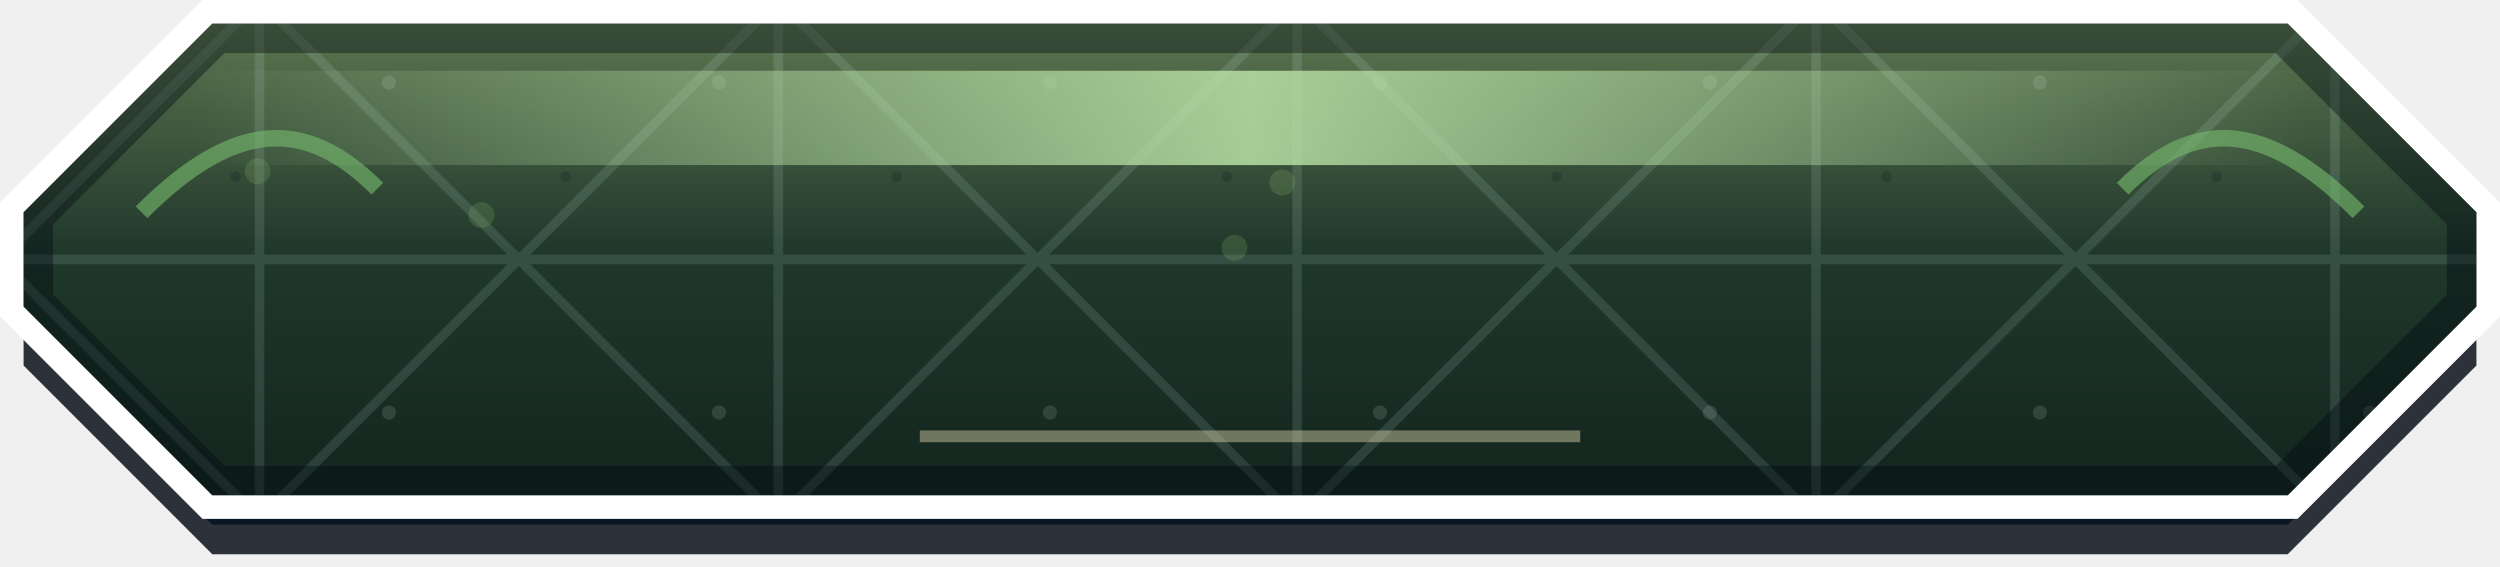
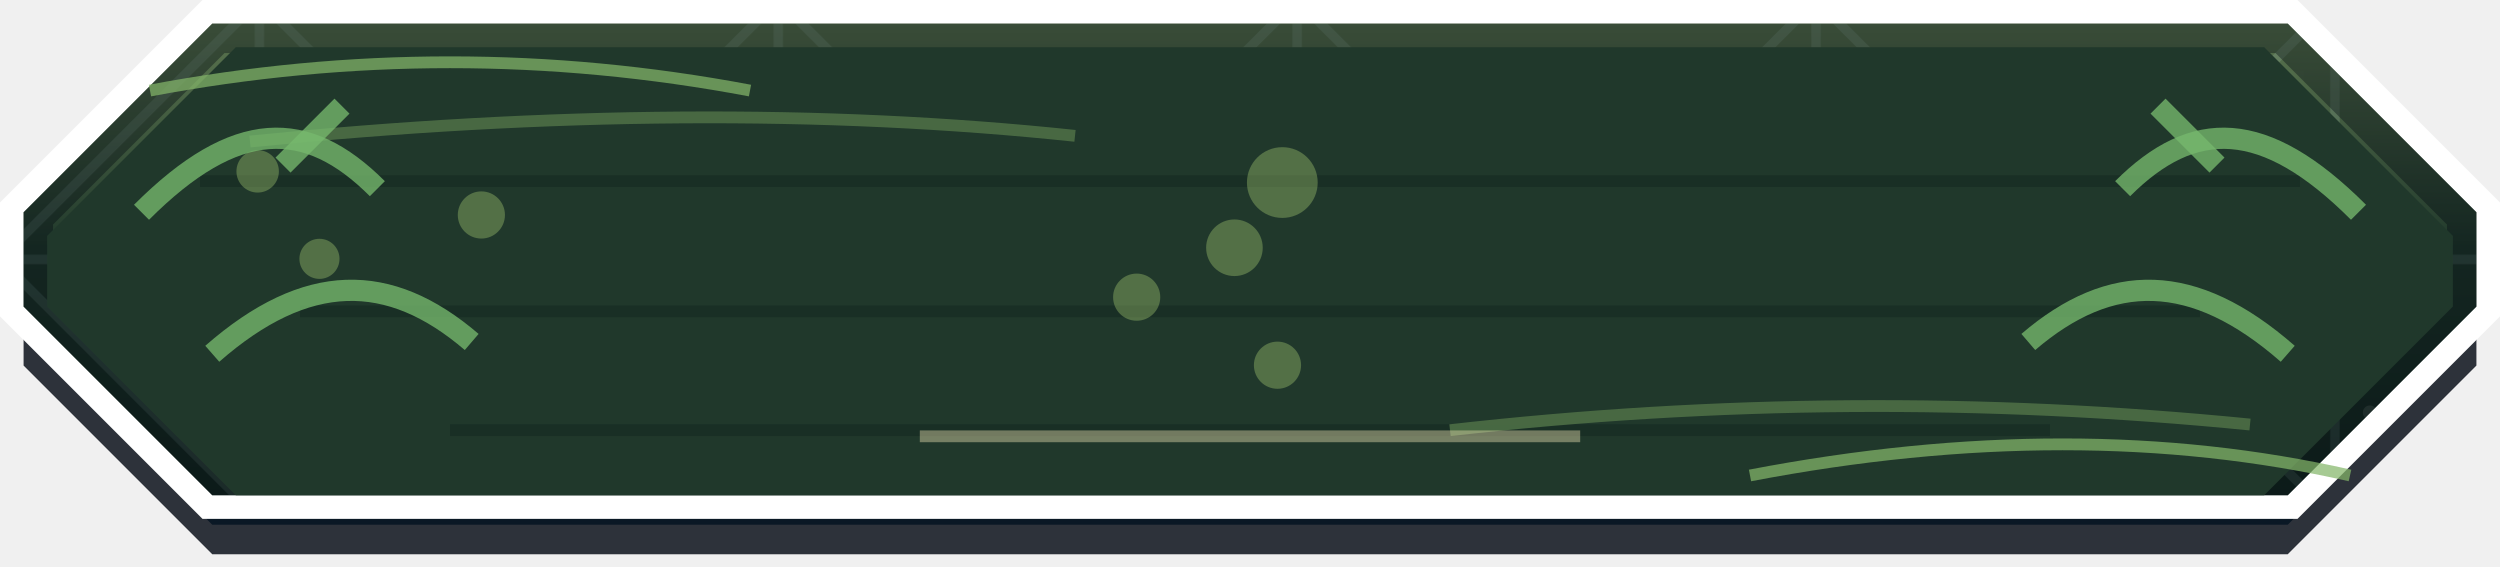
<svg xmlns="http://www.w3.org/2000/svg" width="424" height="96" viewBox="0 0 212 48" role="img" aria-label="M7 badge highlighted" data-style="m11-enchanted-forest@0.1.0" data-geometry-shape="chamfered-angular" data-corner-radius="2" data-end-cap-depth="16">
  <defs>
    <linearGradient id="m11-badge-212x48-highlighted-plate" x1="0" y1="0" x2="0" y2="1">
      <stop offset="0" stop-color="#5C7650" />
      <stop offset=".48" stop-color="#20382B" />
      <stop offset="1" stop-color="#13251E" />
    </linearGradient>
    <linearGradient id="m11-badge-212x48-highlighted-primary" x1="0" y1="0" x2="0" y2="1">
      <stop offset="0" stop-color="#F1E8C8" />
      <stop offset=".45" stop-color="#66D9B2" />
      <stop offset="1" stop-color="#2A856F" />
    </linearGradient>
    <linearGradient id="m11-badge-212x48-highlighted-energy" x1="0" y1="0" x2="1" y2="0">
      <stop offset="0" stop-color="#B8E0A5" stop-opacity="0" />
      <stop offset=".5" stop-color="#B8E0A5" stop-opacity=".86" />
      <stop offset="1" stop-color="#B8E0A5" stop-opacity="0" />
    </linearGradient>
    <pattern id="m11-badge-212x48-highlighted-grain" width="28" height="28" patternUnits="userSpaceOnUse">
      <circle cx="5" cy="7" r=".6" fill="#FFFFFF" fill-opacity=".12" />
      <circle cx="20" cy="15" r=".45" fill="#061321" fill-opacity=".2" />
    </pattern>
    <pattern id="m11-badge-212x48-highlighted-plate-pattern" width="44" height="44" patternUnits="userSpaceOnUse">
      <path d="M0 22H44M22 0V44M0 22L22 0 44 22 22 44Z" fill="none" stroke="#D8FBFF" stroke-opacity=".12" stroke-width=".8" />
    </pattern>
    <mask id="m11-badge-212x48-highlighted-mask">
      <path d="M18 2H194L210 18V26L194 42H18L2 26V18Z" fill="white" />
    </mask>
  </defs>
  <g opacity="1">
    <g id="m11-badge-212x48-highlighted-outer-shadow" data-layer="outer-shadow" transform="translate(0 5)">
      <path d="M18 2H194L210 18V26L194 42H18L2 26V18Z" fill="#020812" opacity=".82" />
    </g>
    <g id="m11-badge-212x48-highlighted-connected-depth" data-layer="connected-depth" transform="translate(0 2.5)">
      <path d="M18 2H194L210 18V26L194 42H18L2 26V18Z" fill="#071522" opacity=".9" />
    </g>
    <g id="m11-badge-212x48-highlighted-outer-frame" data-layer="outer-frame">
      <path d="M18 2H194L210 18V26L194 42H18L2 26V18Z" fill="#071421" stroke="#FFFFFF" stroke-width="4" stroke-linejoin="miter" />
    </g>
    <g id="m11-badge-212x48-highlighted-inner-plate-fill" data-layer="inner-plate-fill">
      <path d="M18 2H194L210 18V26L194 42H18L2 26V18Z" fill="url(#m11-badge-212x48-highlighted-plate)" />
    </g>
    <g id="m11-badge-212x48-highlighted-surface-grain" data-layer="surface-grain" data-material-source="m8-ice-grain" mask="url(#m11-badge-212x48-highlighted-mask)">
      <rect width="212" height="48" fill="url(#m11-badge-212x48-highlighted-grain)" />
    </g>
    <g id="m11-badge-212x48-highlighted-surface-pattern" data-layer="surface-pattern" data-material-source="m8-crystal-facet-pattern" mask="url(#m11-badge-212x48-highlighted-mask)">
      <rect width="212" height="48" fill="url(#m11-badge-212x48-highlighted-plate-pattern)" />
    </g>
    <g id="m11-badge-212x48-highlighted-side-bevel-shade" data-layer="side-bevel-shade" mask="url(#m11-badge-212x48-highlighted-mask)">
      <path d="M18 2H194L210 18V26L194 42H18L2 26V18Z" fill="none" stroke="#020812" stroke-opacity=".38" stroke-width="5" />
    </g>
    <g id="m11-badge-212x48-highlighted-top-bevel-highlight" data-layer="top-bevel-highlight" mask="url(#m11-badge-212x48-highlighted-mask)">
      <path d="M26 8H186" stroke="#FFFFFF" stroke-opacity=".55" stroke-width="3" stroke-linecap="square" />
    </g>
    <g id="m11-badge-212x48-highlighted-cold-edge-accent" data-layer="cold-edge-accent" data-material-source="m8-cold-edge-accent" mask="url(#m11-badge-212x48-highlighted-mask)">
      <rect x="16" y="6" width="180" height="8" fill="url(#m11-badge-212x48-highlighted-energy)" />
    </g>
    <g id="m11-badge-212x48-highlighted-ornament-decal" data-layer="ornament-decal" data-material-source="m7-ornament-marks" mask="url(#m11-badge-212x48-highlighted-mask)">
      <path d="M24 35h16M172 35h16" stroke="#E6FCFF" stroke-opacity=".5" stroke-width="2" />
    </g>
-     <g id="m11-badge-moss-variation" data-layer="forest-variation" data-variation-seed="51731" data-variation-baseline="false" fill="#9BCB78" fill-opacity=".18">
-       <circle cx="108.74" cy="15.48" r="1.1" />
-       <circle cx="104.68" cy="21.01" r="1.1" />
-       <circle cx="21.85" cy="14.53" r="1.1" />
-       <circle cx="40.82" cy="18.23" r="1.1" />
+     <g id="m11-badge-material-stack" data-layer="forest-material-stack" data-material-families="weathered-stone,dark-wood,moss-lichen">
+       <path d="M20 4H192L208 20V26L192 42H20L4 26V20Z" fill="#20382B" />
+       <path d="M16.96 15.36H195.04M25.44 26.4H186.56M38.16 36.48H173.84" stroke="#182E24" stroke-width="1" stroke-opacity=".82" />
+       <path d="M21.2 12Q59.36 8.16 91.16 11.52M122.96 36.48Q156.88 32.64 190.8 36" fill="none" stroke="#4D6E45" stroke-width="1" stroke-opacity=".9" />
+       <path d="M12.72 7.68Q38.16 2.88 63.6 7.68M148.4 40.32Q175.96 35.04 199.28 40.32" fill="none" stroke="#84B66A" stroke-width="1" stroke-opacity=".72" />
    </g>
-     <g id="m11-badge-leaf-vine-ornament" data-layer="forest-ornament" data-ornament="leaf-vine" data-ornament-count="4" fill="none" stroke="#76B86D" stroke-opacity=".62" stroke-width="1.4">
-       <path d="M12 18c8-8 14-8 20-2M200 18c-8-8-14-8-20-2" />
+     <g id="m11-badge-moss-variation" data-layer="forest-variation" data-variation-seed="51731" data-variation-baseline="false" fill="#A6CC72" fill-opacity=".38">
+       <circle cx="108.74" cy="15.48" r="3.0" />
+       <circle cx="104.68" cy="21.01" r="2.4" />
+       <circle cx="21.85" cy="14.53" r="1.8" />
+       <circle cx="40.82" cy="18.23" r="2.0" />
+       <circle cx="96.39" cy="25.20" r="2.0" />
+       <circle cx="108.33" cy="30.97" r="2.0" />
+       <circle cx="27.09" cy="21.95" r="1.7" />
+     </g>
+     <g id="m11-badge-leaf-vine-ornament" data-layer="forest-ornament" data-ornament="leaf-vine" data-ornament-count="4" fill="none" stroke="#76B86D" stroke-opacity=".78" stroke-width="1.8">
+       <path d="M12 18c8-8 14-8 20-2M200 18c-8-8-14-8-20-2M18 30c8-7 15-7 22-1M194 30c-8-7-15-7-22-1" />
+       <path d="M24 14l5-5M188 14l-5-5" />
    </g>
    <g id="m11-badge-parchment-typography" data-layer="forest-typography" data-typography-preset="m11-parchment-sage-action" data-semantic-text="required">
      <path d="M78 37h56" stroke="#EDE3B4" stroke-opacity=".42" />
    </g>
    <g id="m11-enchanted-forest-badge-content" data-layer="content" data-slot="editable-badge-content" data-safe-x="30" data-safe-y="8" data-safe-width="152" data-safe-height="30" />
  </g>
</svg>
